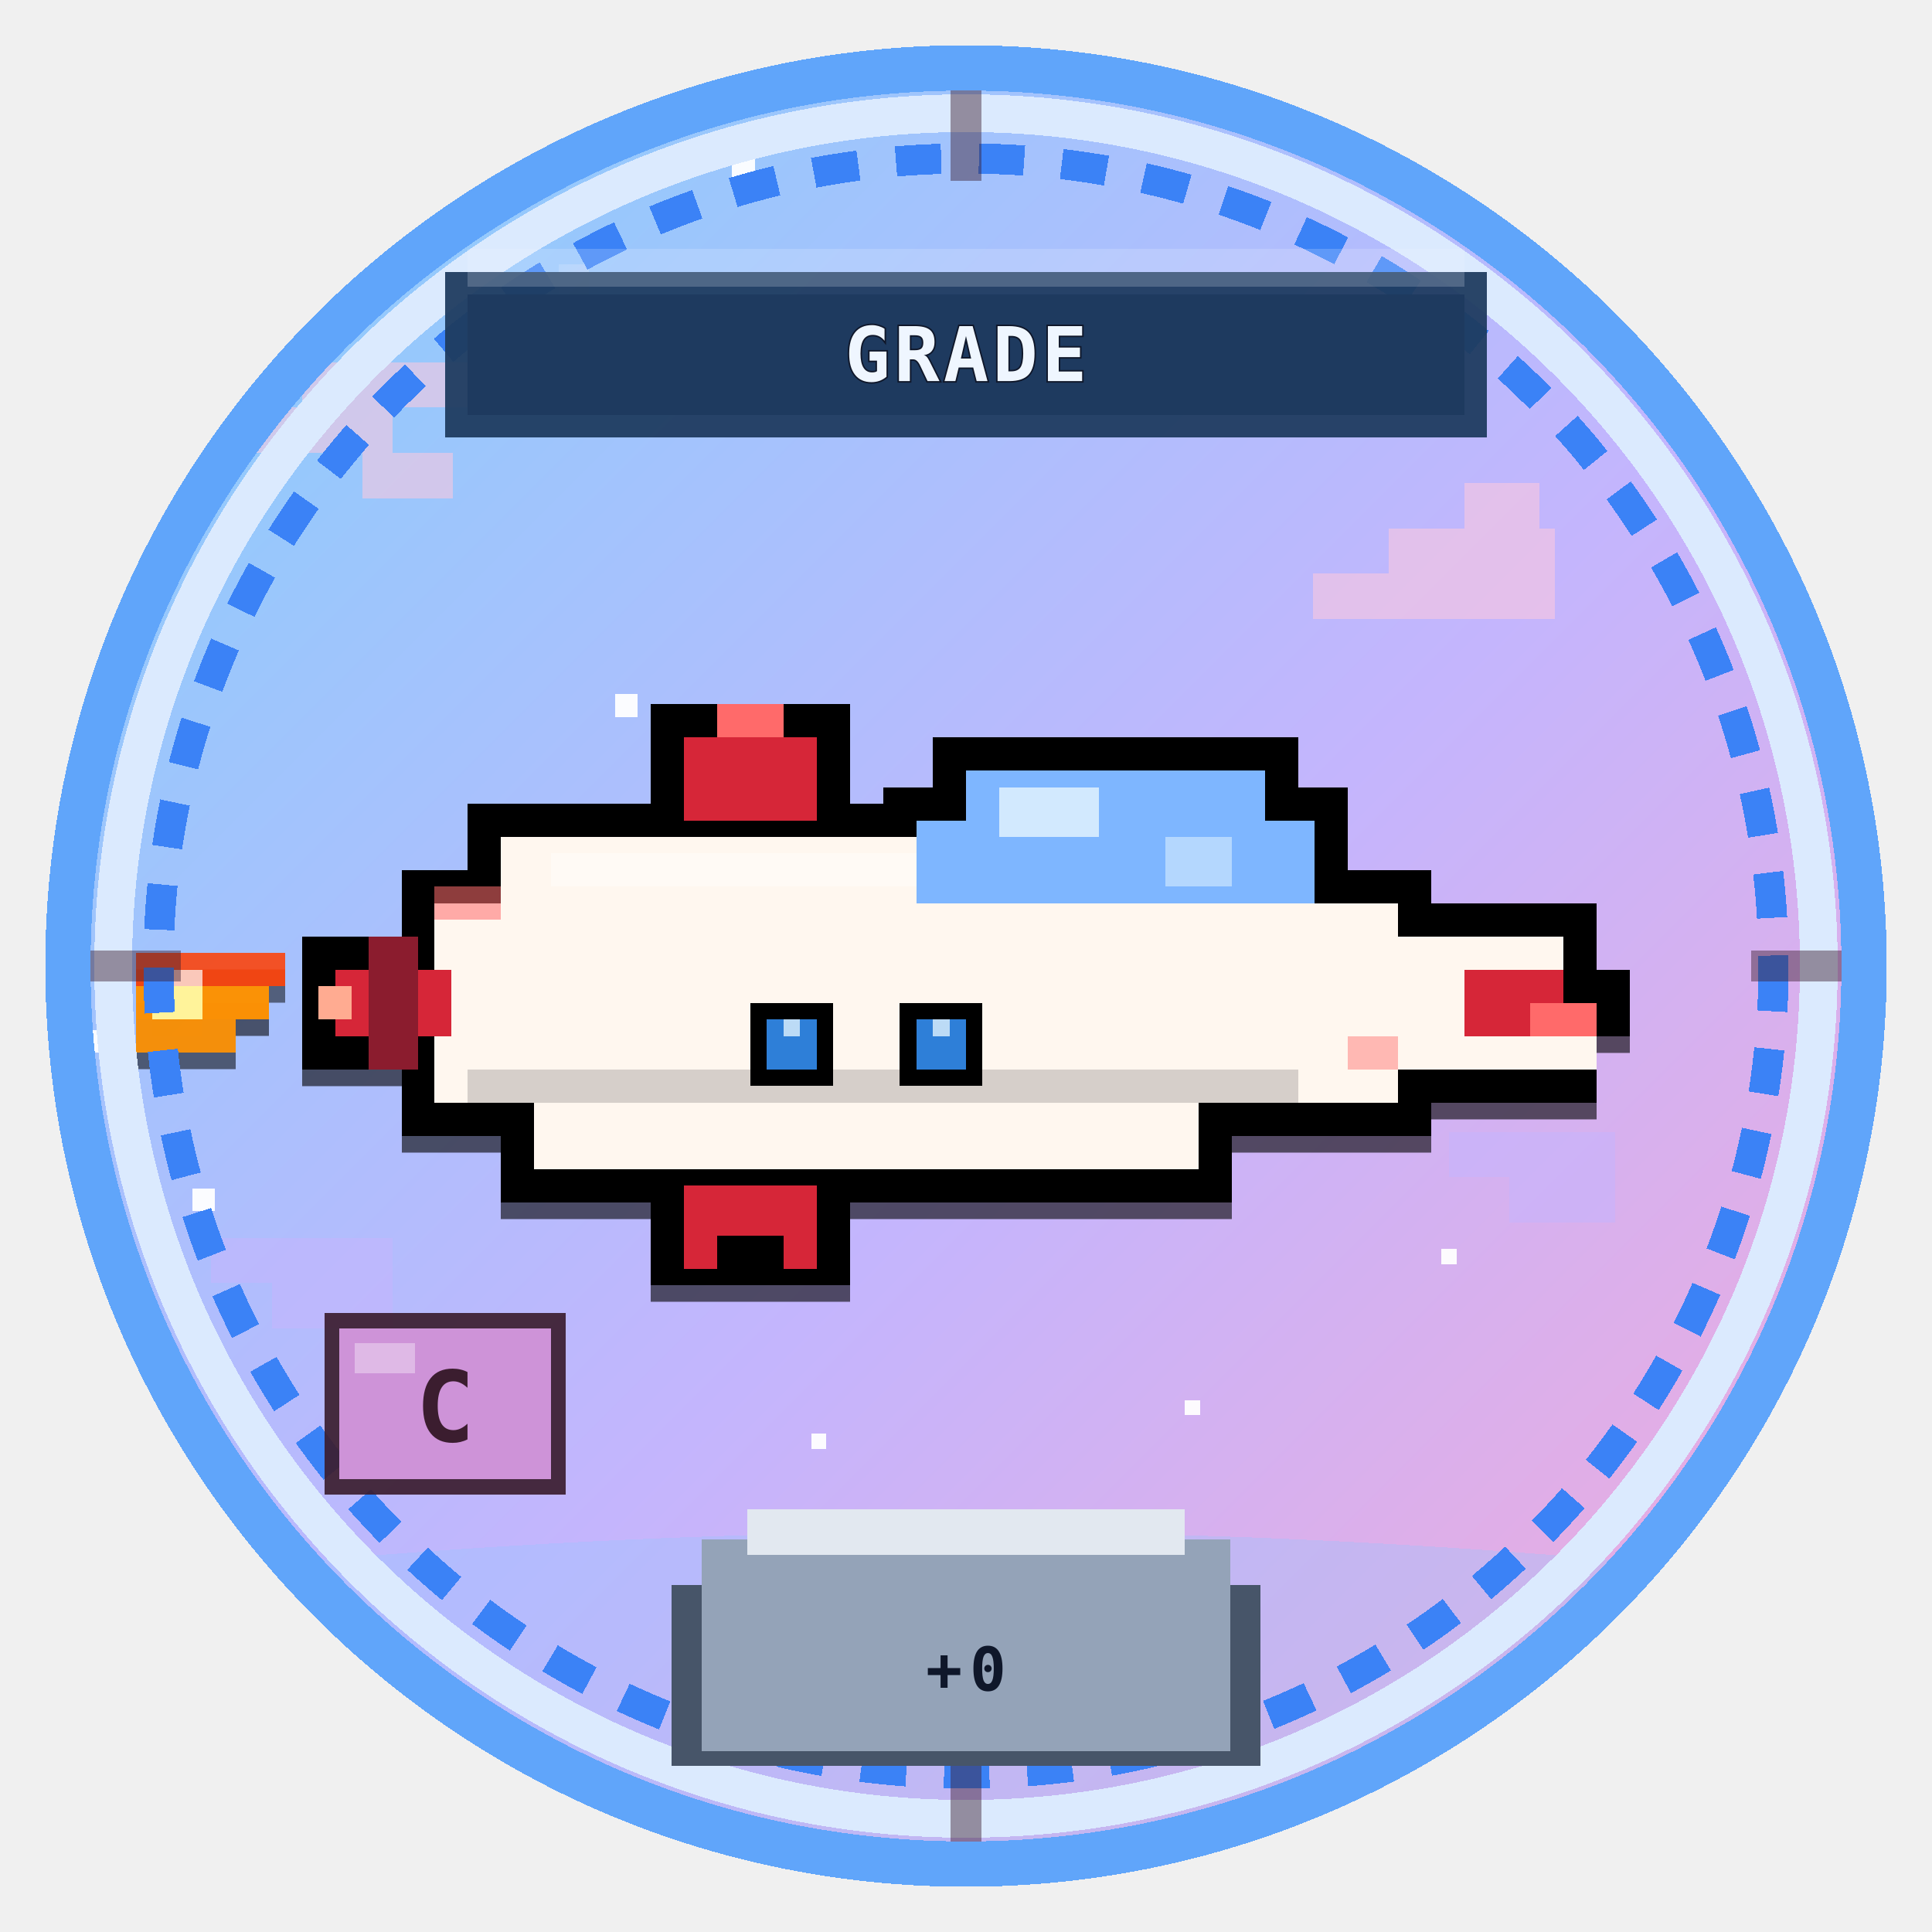
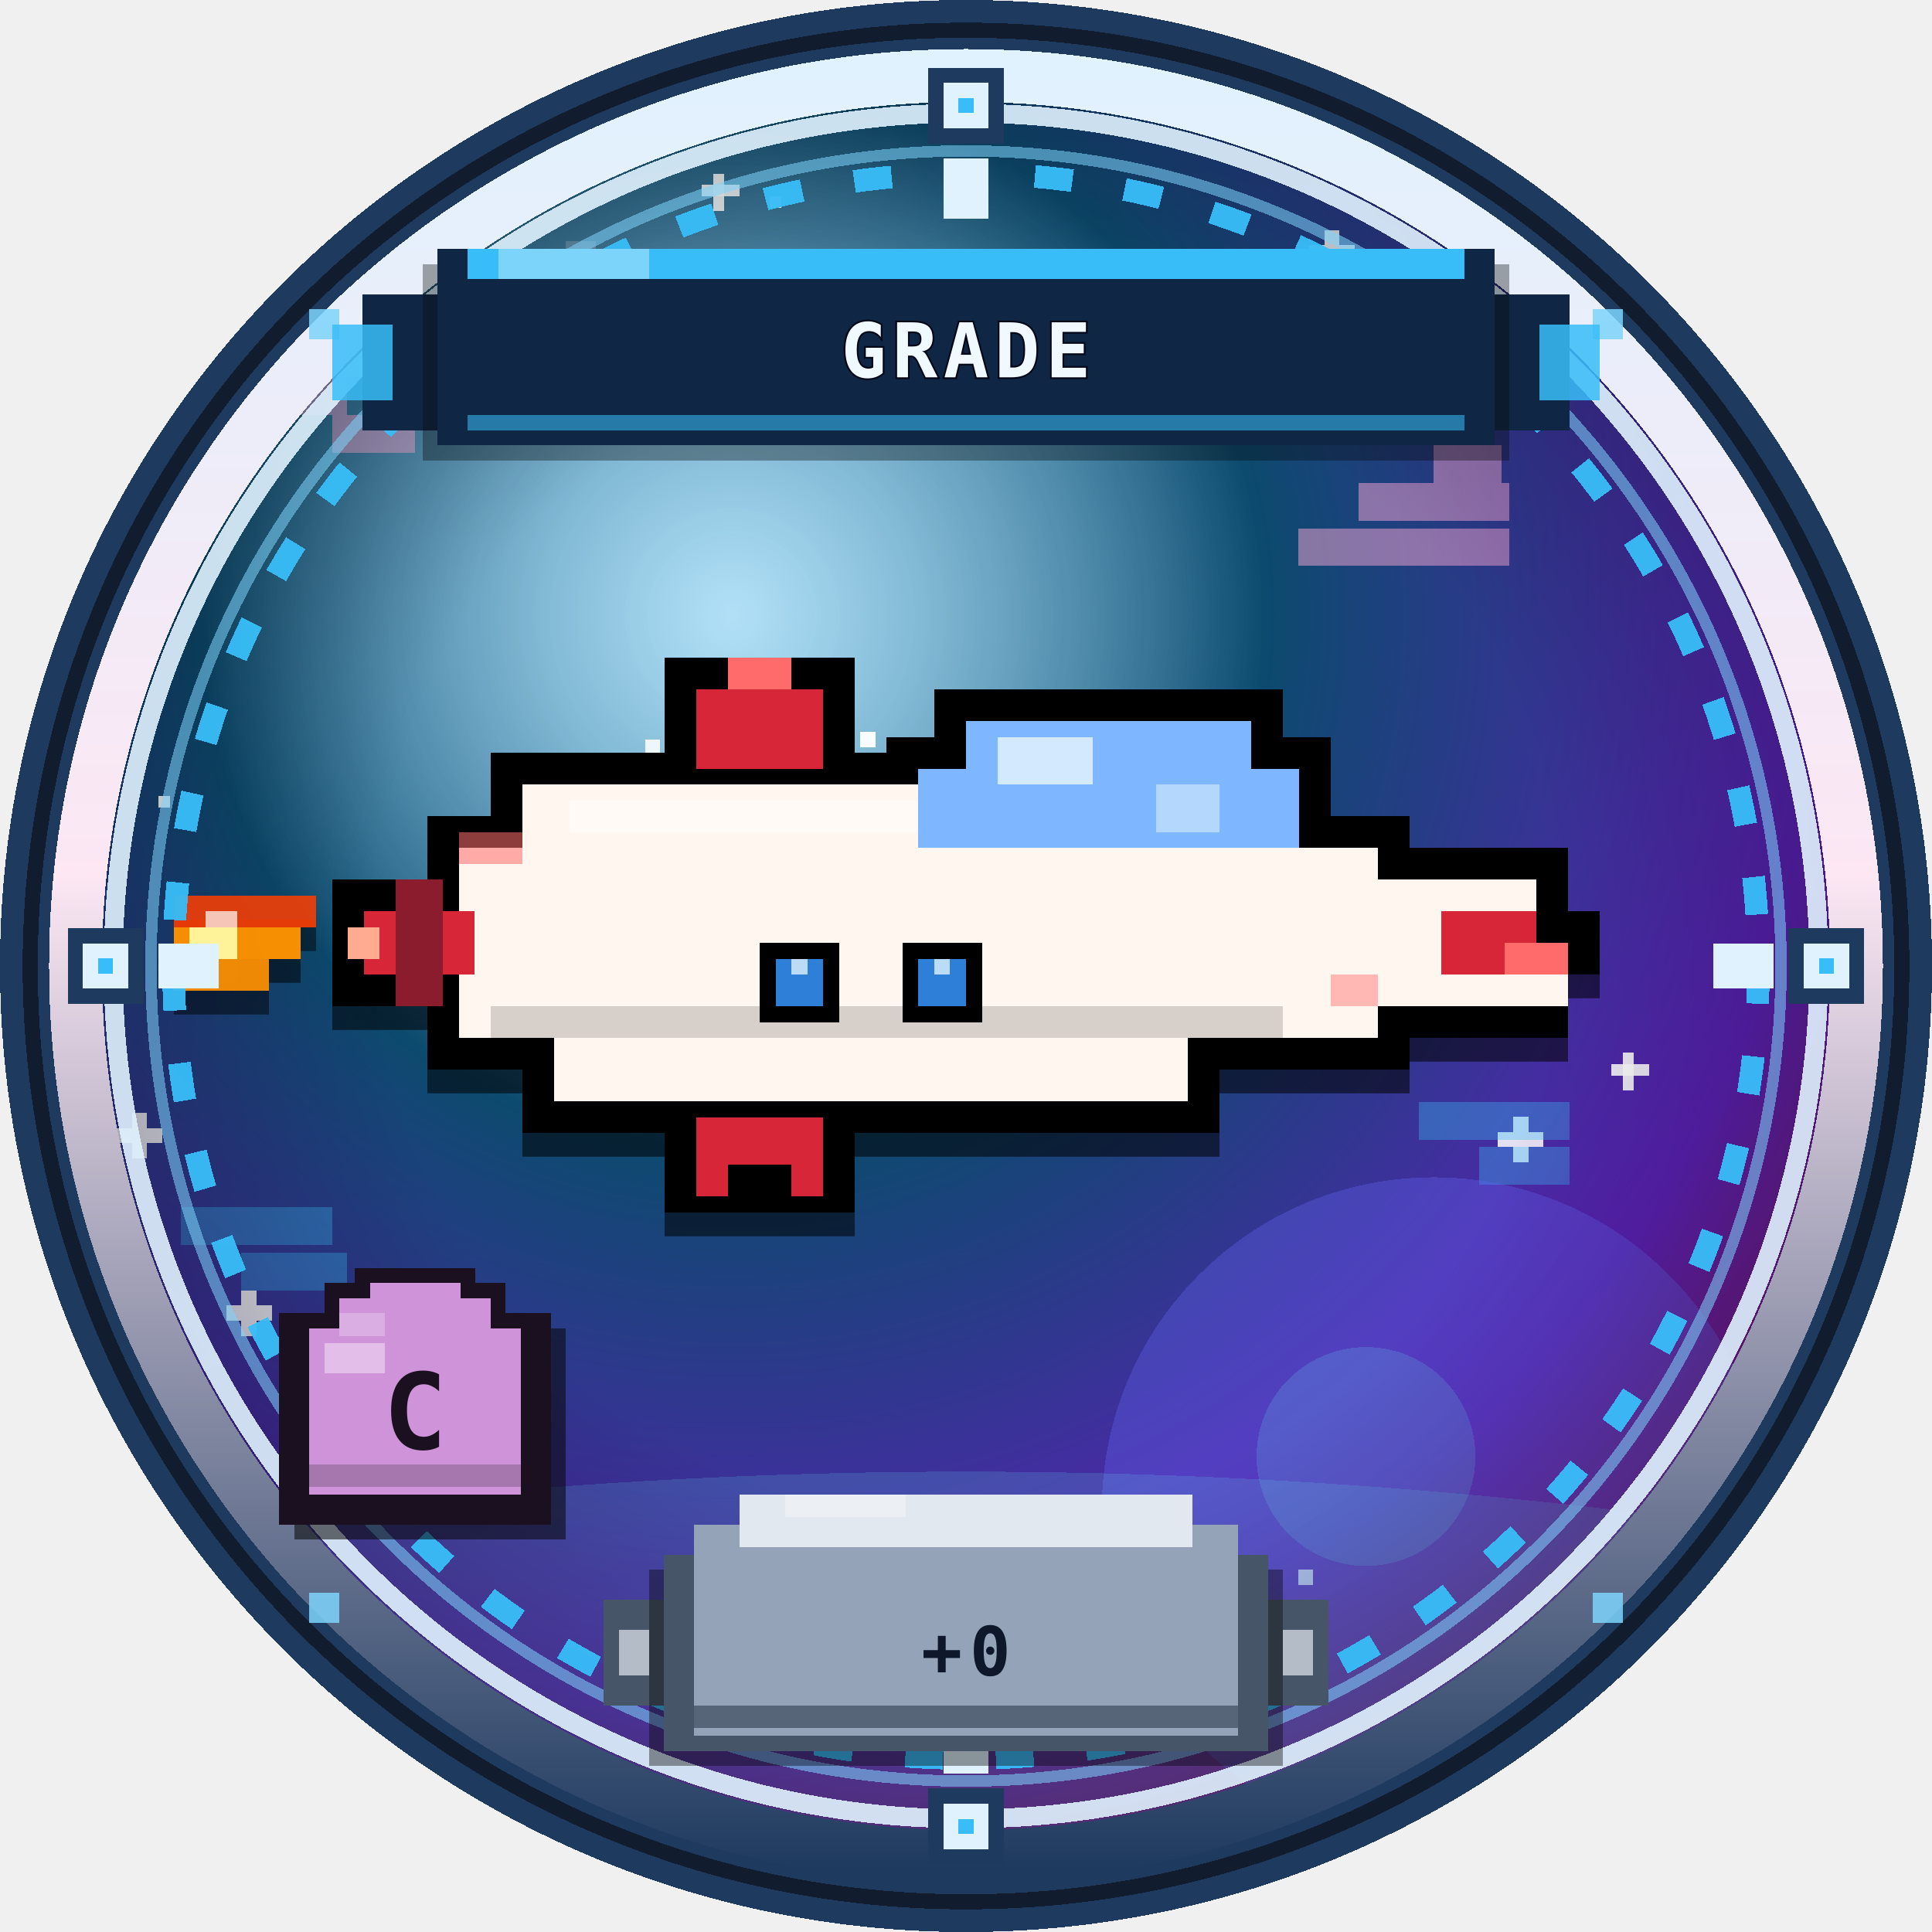
<svg xmlns="http://www.w3.org/2000/svg" viewBox="0 0 512 512" class="w-full h-full" shape-rendering="crispEdges">
  <defs>
-     <linearGradient id="bg_badge_67" x1="0%" y1="0%" x2="100%" y2="100%">
-       <stop offset="0%" stop-color="#7dd3fc" />
-       <stop offset="55%" stop-color="#c4b5fd" />
-       <stop offset="100%" stop-color="#f9a8d4" />
-     </linearGradient>
+     <radialGradient id="bg_badge_67" cx="38%" cy="32%" r="78%">
+       <stop offset="0%" stop-color="#7dd3fc" stop-opacity="0.55" />
+       <stop offset="35%" stop-color="#0c4a6e" />
+       <stop offset="72%" stop-color="#5b21b6" />
+       <stop offset="100%" stop-color="#9d174d" />
+     </radialGradient>
    <linearGradient id="hull_badge_67" x1="0%" y1="0%" x2="100%" y2="0%">
      <stop offset="0%" stop-color="#e0e0e0" />
      <stop offset="50%" stop-color="#ffffff" />
      <stop offset="100%" stop-color="#d0d0d0" />
    </linearGradient>
    <linearGradient id="frame_badge_67" x1="0%" y1="0%" x2="100%" y2="100%">
      <stop offset="0%" stop-color="#e0f2fe" />
      <stop offset="50%" stop-color="#fce7f3" />
      <stop offset="100%" stop-color="#fef9c3" />
    </linearGradient>
+     <linearGradient id="rim_badge_67" x1="0%" y1="0%" x2="0%" y2="100%">
+       <stop offset="0%" stop-color="#e0f2fe" />
+       <stop offset="45%" stop-color="#fce7f3" />
+       <stop offset="100%" stop-color="#1e3a5f" />
+     </linearGradient>
+     <radialGradient id="vignette_badge_67" cx="50%" cy="48%" r="55%">
+       <stop offset="55%" stop-color="#000000" stop-opacity="0" />
+       <stop offset="100%" stop-color="#000000" stop-opacity="0.42" />
+     </radialGradient>
    <filter id="shadow_badge_67" x="-50%" y="-50%" width="200%" height="200%">
-       <feDropShadow dx="0" dy="4" stdDeviation="0" flood-color="#000" flood-opacity="0.6" />
+       <feDropShadow dx="0" dy="6" stdDeviation="0" flood-color="#000" flood-opacity="0.55" />
    </filter>
    <filter id="glow_badge_67">
-       <feGaussianBlur stdDeviation="1" result="blur" />
+       <feGaussianBlur stdDeviation="1.2" result="blur" />
      <feComposite in="SourceGraphic" in2="blur" operator="over" />
    </filter>
    <filter id="text_glow_badge_67" x="-50%" y="-50%" width="200%" height="200%">
      <feGaussianBlur stdDeviation="2" result="blur" />
      <feMerge>
        <feMergeNode in="blur" />
        <feMergeNode in="SourceGraphic" />
      </feMerge>
    </filter>
    <clipPath id="clip_badge_67">
-       <circle cx="256" cy="256" r="240" />
+       <circle cx="256" cy="256" r="236" />
    </clipPath>
  </defs>
  <g clip-path="url(#clip_badge_67)">
    <rect width="512" height="512" fill="url(#bg_badge_67)" />
-     <g fill="#ffffff" fill-opacity="0.95" shape-rendering="crispEdges">
-       <rect x="51" y="315" width="6" height="6" />
-       <rect x="215" y="380" width="4" height="4" />
-       <rect x="314" y="371" width="4" height="4" />
-       <rect x="35" y="103" width="4" height="4" />
-       <rect x="226" y="84" width="4" height="4" />
-       <rect x="163" y="184" width="6" height="6" />
-       <rect x="22" y="273" width="6" height="6" />
-       <rect x="368" y="97" width="4" height="4" />
-       <rect x="194" y="42" width="6" height="6" />
-       <rect x="382" y="331" width="4" height="4" />
-       <rect x="489" y="179" width="4" height="4" />
-       <rect x="187" y="196" width="6" height="6" />
-       <rect x="17" y="348" width="4" height="4" />
-       <rect x="28" y="257" width="6" height="6" />
+     <g fill="#ffffff" shape-rendering="crispEdges">
+       <rect x="64" y="342" width="4" height="4" fill-opacity="0.85" />
+       <rect x="60" y="346" width="12" height="4" fill-opacity="0.85" />
+       <rect x="64" y="350" width="4" height="4" fill-opacity="0.85" />
+       <rect x="217" y="413" width="4" height="4" fill-opacity="0.95" />
+       <rect x="448" y="117" width="3" height="3" fill-opacity="0.95" />
+       <rect x="42" y="211" width="3" height="3" fill-opacity="0.95" />
+       <rect x="171" y="196" width="4" height="4" fill-opacity="0.85" />
+       <rect x="167" y="200" width="12" height="4" fill-opacity="0.85" />
+       <rect x="171" y="204" width="4" height="4" fill-opacity="0.85" />
+       <rect x="35" y="295" width="4" height="4" fill-opacity="0.85" />
+       <rect x="31" y="299" width="12" height="4" fill-opacity="0.85" />
+       <rect x="35" y="303" width="4" height="4" fill-opacity="0.85" />
+       <rect x="363" y="100" width="3" height="3" fill-opacity="0.95" />
+       <rect x="29" y="426" width="10" height="3" fill-opacity="0.9" />
+       <rect x="32" y="423" width="3" height="10" fill-opacity="0.9" />
+       <rect x="401" y="296" width="4" height="4" fill-opacity="0.85" />
+       <rect x="397" y="300" width="12" height="4" fill-opacity="0.85" />
+       <rect x="401" y="304" width="4" height="4" fill-opacity="0.85" />
+       <rect x="204" y="52" width="3" height="3" fill-opacity="0.95" />
+       <rect x="401" y="37" width="4" height="4" fill-opacity="0.85" />
+       <rect x="397" y="41" width="12" height="4" fill-opacity="0.85" />
+       <rect x="401" y="45" width="4" height="4" fill-opacity="0.85" />
+       <rect x="186" y="49" width="10" height="3" fill-opacity="0.9" />
+       <rect x="189" y="46" width="3" height="10" fill-opacity="0.9" />
+       <rect x="427" y="282" width="10" height="3" fill-opacity="0.9" />
+       <rect x="430" y="279" width="3" height="10" fill-opacity="0.9" />
+       <rect x="228" y="194" width="4" height="4" fill-opacity="0.95" />
+       <rect x="290" y="89" width="4" height="4" fill-opacity="0.95" />
+       <rect x="344" y="416" width="4" height="4" fill-opacity="0.95" />
+       <rect x="351" y="61" width="4" height="4" fill-opacity="0.85" />
+       <rect x="347" y="65" width="12" height="4" fill-opacity="0.85" />
+       <rect x="351" y="69" width="4" height="4" fill-opacity="0.85" />
+       <rect x="205" y="430" width="4" height="4" fill-opacity="0.85" />
+       <rect x="201" y="434" width="12" height="4" fill-opacity="0.85" />
+       <rect x="205" y="438" width="4" height="4" fill-opacity="0.85" />
    </g>
-     <g opacity="0.55" shape-rendering="crispEdges">
-       <g fill="#ffc8dd">
-         <rect x="64" y="108" width="40" height="12" />
-         <rect x="80" y="96" width="48" height="12" />
-         <rect x="96" y="120" width="24" height="12" />
-         <rect x="368" y="140" width="44" height="12" />
-         <rect x="348" y="152" width="64" height="12" />
-         <rect x="388" y="128" width="20" height="12" />
+     <g opacity="0.5" shape-rendering="crispEdges">
+       <g fill="#f9a8d4">
+         <rect x="56" y="100" width="36" height="10" />
+         <rect x="72" y="90" width="44" height="10" />
+         <rect x="88" y="110" width="22" height="10" />
+         <rect x="360" y="128" width="40" height="10" />
+         <rect x="344" y="140" width="56" height="10" />
+         <rect x="380" y="118" width="18" height="10" />
      </g>
-       <g fill="#c4b5fd">
-         <rect x="56" y="328" width="48" height="12" />
-         <rect x="72" y="340" width="32" height="12" />
-         <rect x="384" y="300" width="44" height="12" />
-         <rect x="400" y="312" width="28" height="12" />
+       <g fill="#38bdf8" opacity="0.7">
+         <rect x="48" y="320" width="40" height="10" />
+         <rect x="64" y="332" width="28" height="10" />
+         <rect x="376" y="292" width="40" height="10" />
+         <rect x="392" y="304" width="24" height="10" />
      </g>
-       <g fill="url(#frame_badge_67)" opacity="0.4">
-         <rect x="148" y="70" width="8" height="8" />
-         <rect x="356" y="88" width="8" height="8" />
-         <rect x="112" y="268" width="8" height="8" />
-         <rect x="300" y="240" width="8" height="8" />
+       <g fill="url(#frame_badge_67)" opacity="0.45">
+         <rect x="150" y="64" width="8" height="8" />
+         <rect x="348" y="84" width="8" height="8" />
+         <rect x="120" y="250" width="8" height="8" />
+         <rect x="300" y="230" width="8" height="8" />
+         <rect x="200" y="300" width="6" height="6" />
      </g>
    </g>
-     <path d="M-100 438 Q256 374 612 438 V512 H-100 Z" fill="#93c5fd" fill-opacity="0.32" />
-   </g>
-   <g transform="translate(256, 268) scale(1.1)" filter="url(#shadow_badge_67)">
+     <circle cx="380" cy="400" r="88" fill="#6366f1" fill-opacity="0.35" />
+     <circle cx="362" cy="386" r="29" fill="#67e8f9" fill-opacity="0.18" />
+     <path d="M-40 420 Q256 360 552 420 V520 H-40 Z" fill="#67e8f9" fill-opacity="0.16" />
+     <rect width="512" height="512" fill="url(#vignette_badge_67)" />
+   </g>
+   <g transform="translate(256, 252) scale(1.05)" filter="url(#shadow_badge_67)">
    <g transform="translate(20, -2)" shape-rendering="crispEdges">
      <rect x="-140" y="-48" width="200" height="16" fill="#050505" />
      <rect x="-156" y="-32" width="248" height="64" fill="#050505" />
      <rect x="-132" y="32" width="176" height="16" fill="#050505" />
      <rect x="92" y="-24" width="40" height="48" fill="#050505" />
      <rect x="124" y="-8" width="16" height="16" fill="#050505" />
      <rect x="-180" y="-16" width="28" height="32" fill="#050505" />
      <rect x="-96" y="-72" width="48" height="28" fill="#050505" />
      <rect x="-96" y="40" width="48" height="28" fill="#050505" />
      <rect x="-28" y="-64" width="88" height="20" fill="#050505" />
      <rect x="-40" y="-52" width="112" height="28" fill="#050505" />
      <rect x="-132" y="-40" width="184" height="16" fill="#fff7ef" />
      <rect x="-148" y="-24" width="232" height="48" fill="#fff7ef" />
      <rect x="-124" y="24" width="160" height="16" fill="#fff7ef" />
      <rect x="84" y="-16" width="40" height="32" fill="#fff7ef" />
      <rect x="116" y="0" width="16" height="16" fill="#fff7ef" />
      <rect x="-140" y="16" width="200" height="8" fill="#1a1a22" opacity="0.18" />
      <rect x="-120" y="-36" width="140" height="8" fill="#ffffff" opacity="0.35" />
      <rect x="-88" y="-64" width="32" height="20" fill="#d62839" />
      <rect x="-80" y="-72" width="16" height="8" fill="#ff6b6b" />
      <rect x="-88" y="44" width="32" height="20" fill="#d62839" />
      <rect x="-80" y="56" width="16" height="8" fill="#050505" />
      <rect x="100" y="-8" width="24" height="16" fill="#d62839" />
      <rect x="116" y="0" width="16" height="8" fill="#ff6b6b" />
      <rect x="-172" y="-8" width="28" height="16" fill="#d62839" />
      <rect x="-164" y="-16" width="12" height="32" fill="#8b1e2d" />
      <rect x="-176" y="-4" width="8" height="8" fill="#ffab91" />
      <rect x="-20" y="-56" width="72" height="16" fill="#7eb6ff" />
      <rect x="-32" y="-44" width="96" height="20" fill="#7eb6ff" />
      <rect x="-12" y="-52" width="24" height="12" fill="#e0f2fe" opacity="0.85" />
      <rect x="28" y="-40" width="16" height="12" fill="#e0f2fe" opacity="0.55" />
      <rect x="-72" y="0" width="20" height="20" fill="#050505" />
      <rect x="-68" y="4" width="12" height="12" fill="#2f7fd8" />
      <rect x="-64" y="4" width="4" height="4" fill="#e0f2fe" opacity="0.8" />
      <rect x="-36" y="0" width="20" height="20" fill="#050505" />
      <rect x="-32" y="4" width="12" height="12" fill="#2f7fd8" />
      <rect x="-28" y="4" width="4" height="4" fill="#e0f2fe" opacity="0.8" />
      <rect x="-148" y="-28" width="16" height="8" fill="#ff6b6b" opacity="0.55" />
      <rect x="72" y="8" width="12" height="8" fill="#ff6b6b" opacity="0.45" />
      <rect x="-220" y="-12" width="36" height="8" fill="#ff3d00" opacity="0.85" />
      <rect x="-220" y="-4" width="32" height="8" fill="#ff9100" opacity="0.95" />
      <rect x="-220" y="4" width="24" height="8" fill="#ff9100" opacity="0.9" />
      <rect x="-216" y="-4" width="12" height="8" fill="#fff59d" opacity="0.98" />
      <rect x="-212" y="-8" width="8" height="4" fill="#ffffff" opacity="0.7" />
    </g>
  </g>
-   <g shape-rendering="crispEdges">
-     <circle cx="256" cy="256" r="238" fill="none" stroke="#60a5fa" stroke-width="12" />
-     <circle cx="256" cy="256" r="226" fill="none" stroke="#dbeafe" stroke-width="10" />
-     <circle cx="256" cy="256" r="214" fill="none" stroke="#3b82f6" stroke-width="8" stroke-dasharray="12 10" />
-     <path d="M256 24 V48 M488 256 H464 M256 488 V464 M24 256 H48" stroke="#3b1d2f" stroke-width="8" opacity="0.45" />
+   <g shape-rendering="crispEdges" id="frame_badge_67_chrome">
+     <circle cx="256" cy="256" r="248" fill="none" stroke="#1e3a5f" stroke-width="16" />
+     <circle cx="256" cy="256" r="248" fill="none" stroke="#050505" stroke-width="4" opacity="0.55" />
+     <circle cx="256" cy="256" r="236" fill="none" stroke="url(#rim_badge_67)" stroke-width="14" />
+     <circle cx="256" cy="256" r="226" fill="none" stroke="#e0f2fe" stroke-width="5" opacity="0.9" />
+     <circle cx="256" cy="256" r="216" fill="none" stroke="#7dd3fc" stroke-width="3" opacity="0.55" />
+     <circle cx="256" cy="256" r="210" fill="none" stroke="#38bdf8" stroke-width="6" stroke-dasharray="10 14" opacity="0.95" />
+     <rect x="250" y="42" width="12" height="16" fill="#e0f2fe" />
+     <rect x="250" y="454" width="12" height="16" fill="#e0f2fe" />
+     <rect x="42" y="250" width="16" height="12" fill="#e0f2fe" />
+     <rect x="454" y="250" width="16" height="12" fill="#e0f2fe" />
+     <rect x="246" y="18" width="20" height="20" fill="#1e3a5f" />
+     <rect x="250" y="22" width="12" height="12" fill="#e0f2fe" />
+     <rect x="254" y="26" width="4" height="4" fill="#38bdf8" />
+     <rect x="474" y="246" width="20" height="20" fill="#1e3a5f" />
+     <rect x="478" y="250" width="12" height="12" fill="#e0f2fe" />
+     <rect x="482" y="254" width="4" height="4" fill="#38bdf8" />
+     <rect x="246" y="474" width="20" height="20" fill="#1e3a5f" />
+     <rect x="250" y="478" width="12" height="12" fill="#e0f2fe" />
+     <rect x="254" y="482" width="4" height="4" fill="#38bdf8" />
+     <rect x="18" y="246" width="20" height="20" fill="#1e3a5f" />
+     <rect x="22" y="250" width="12" height="12" fill="#e0f2fe" />
+     <rect x="26" y="254" width="4" height="4" fill="#38bdf8" />
+     <rect x="82" y="82" width="8" height="8" fill="#7dd3fc" opacity="0.85" />
+     <rect x="422" y="82" width="8" height="8" fill="#7dd3fc" opacity="0.85" />
+     <rect x="82" y="422" width="8" height="8" fill="#7dd3fc" opacity="0.85" />
+     <rect x="422" y="422" width="8" height="8" fill="#7dd3fc" opacity="0.85" />
  </g>
  <g shape-rendering="crispEdges" id="name_badge_67">
-     <rect x="118" y="72" width="276" height="44" fill="#1e3a5f" opacity="0.94" />
-     <rect x="124" y="66" width="264" height="10" fill="#eff6ff" opacity="0.2" />
-     <rect x="124" y="78" width="264" height="32" fill="#1e3a5f" />
-     <text x="256" y="101" font-family="Galmuri11, monospace" font-size="20" font-weight="bold" fill="#eff6ff" stroke="#0f172a" stroke-width="0.8" paint-order="stroke" text-anchor="middle" letter-spacing="1">GRADE</text>
+     <rect x="96" y="78" width="20" height="36" fill="#0f2744" />
+     <rect x="396" y="78" width="20" height="36" fill="#0f2744" />
+     <rect x="88" y="86" width="16" height="20" fill="#38bdf8" opacity="0.85" />
+     <rect x="408" y="86" width="16" height="20" fill="#38bdf8" opacity="0.85" />
+     <rect x="112" y="70" width="288" height="52" fill="#050505" opacity="0.35" />
+     <rect x="116" y="66" width="280" height="52" fill="#0f2744" />
+     <rect x="124" y="74" width="264" height="36" fill="#0f2744" />
+     <rect x="124" y="66" width="264" height="8" fill="#38bdf8" />
+     <rect x="132" y="66" width="40" height="8" fill="#ffffff" opacity="0.35" />
+     <rect x="124" y="110" width="264" height="4" fill="#38bdf8" opacity="0.55" />
+     <text x="256" y="100" font-family="Galmuri11, monospace" font-size="20" font-weight="bold" fill="#f0f9ff" stroke="#020617" stroke-width="0.9" paint-order="stroke" text-anchor="middle" letter-spacing="1.5">GRADE</text>
  </g>
  <g shape-rendering="crispEdges" id="grade_badge_67">
-     <rect x="86" y="348" width="64" height="48" fill="#3b1d2f" opacity="0.92" />
-     <rect x="90" y="352" width="56" height="40" fill="#ce93d8" />
-     <rect x="94" y="356" width="16" height="8" fill="#ffffff" opacity="0.35" />
-     <text x="118" y="382" font-family="Galmuri11, monospace" font-size="26" font-weight="bold" fill="#3b1d2f" text-anchor="middle">C</text>
+     <rect x="78" y="352" width="72" height="56" fill="#050505" opacity="0.55" />
+     <rect x="74" y="348" width="72" height="56" fill="#1a1020" />
+     <rect x="86" y="340" width="48" height="12" fill="#1a1020" />
+     <rect x="94" y="336" width="32" height="8" fill="#1a1020" />
+     <rect x="82" y="352" width="56" height="44" fill="#ce93d8" />
+     <rect x="90" y="344" width="40" height="12" fill="#ce93d8" />
+     <rect x="98" y="340" width="24" height="8" fill="#ce93d8" />
+     <rect x="86" y="356" width="16" height="8" fill="#ffffff" opacity="0.4" />
+     <rect x="90" y="348" width="12" height="6" fill="#ffffff" opacity="0.25" />
+     <rect x="82" y="388" width="56" height="6" fill="#050505" opacity="0.2" />
+     <text x="110" y="384" font-family="Galmuri11, monospace" font-size="28" font-weight="bold" fill="#1a1020" text-anchor="middle">C</text>
  </g>
  <g shape-rendering="crispEdges" id="enhance_badge_67">
-     <rect x="178" y="420" width="156" height="48" fill="#475569" />
-     <rect x="186" y="408" width="140" height="56" fill="#94a3b8" />
-     <rect x="198" y="400" width="116" height="12" fill="#e2e8f0" />
-     <text x="256" y="448" font-family="Galmuri11, monospace" font-size="16" font-weight="bold" fill="#0f172a" text-anchor="middle" letter-spacing="2">+0</text>
+     <rect x="160" y="424" width="16" height="28" fill="#475569" />
+     <rect x="336" y="424" width="16" height="28" fill="#475569" />
+     <rect x="164" y="432" width="8" height="12" fill="#e2e8f0" opacity="0.7" />
+     <rect x="340" y="432" width="8" height="12" fill="#e2e8f0" opacity="0.7" />
+     <rect x="172" y="416" width="168" height="52" fill="#050505" opacity="0.4" />
+     <rect x="176" y="412" width="160" height="52" fill="#475569" />
+     <rect x="184" y="404" width="144" height="56" fill="#94a3b8" />
+     <rect x="196" y="396" width="120" height="14" fill="#e2e8f0" />
+     <rect x="208" y="396" width="32" height="6" fill="#ffffff" opacity="0.35" />
+     <rect x="184" y="452" width="144" height="6" fill="#475569" opacity="0.8" />
+     <text x="256" y="444" font-family="Galmuri11, monospace" font-size="18" font-weight="bold" fill="#0f172a" text-anchor="middle" letter-spacing="2">+0</text>
  </g>
</svg>
